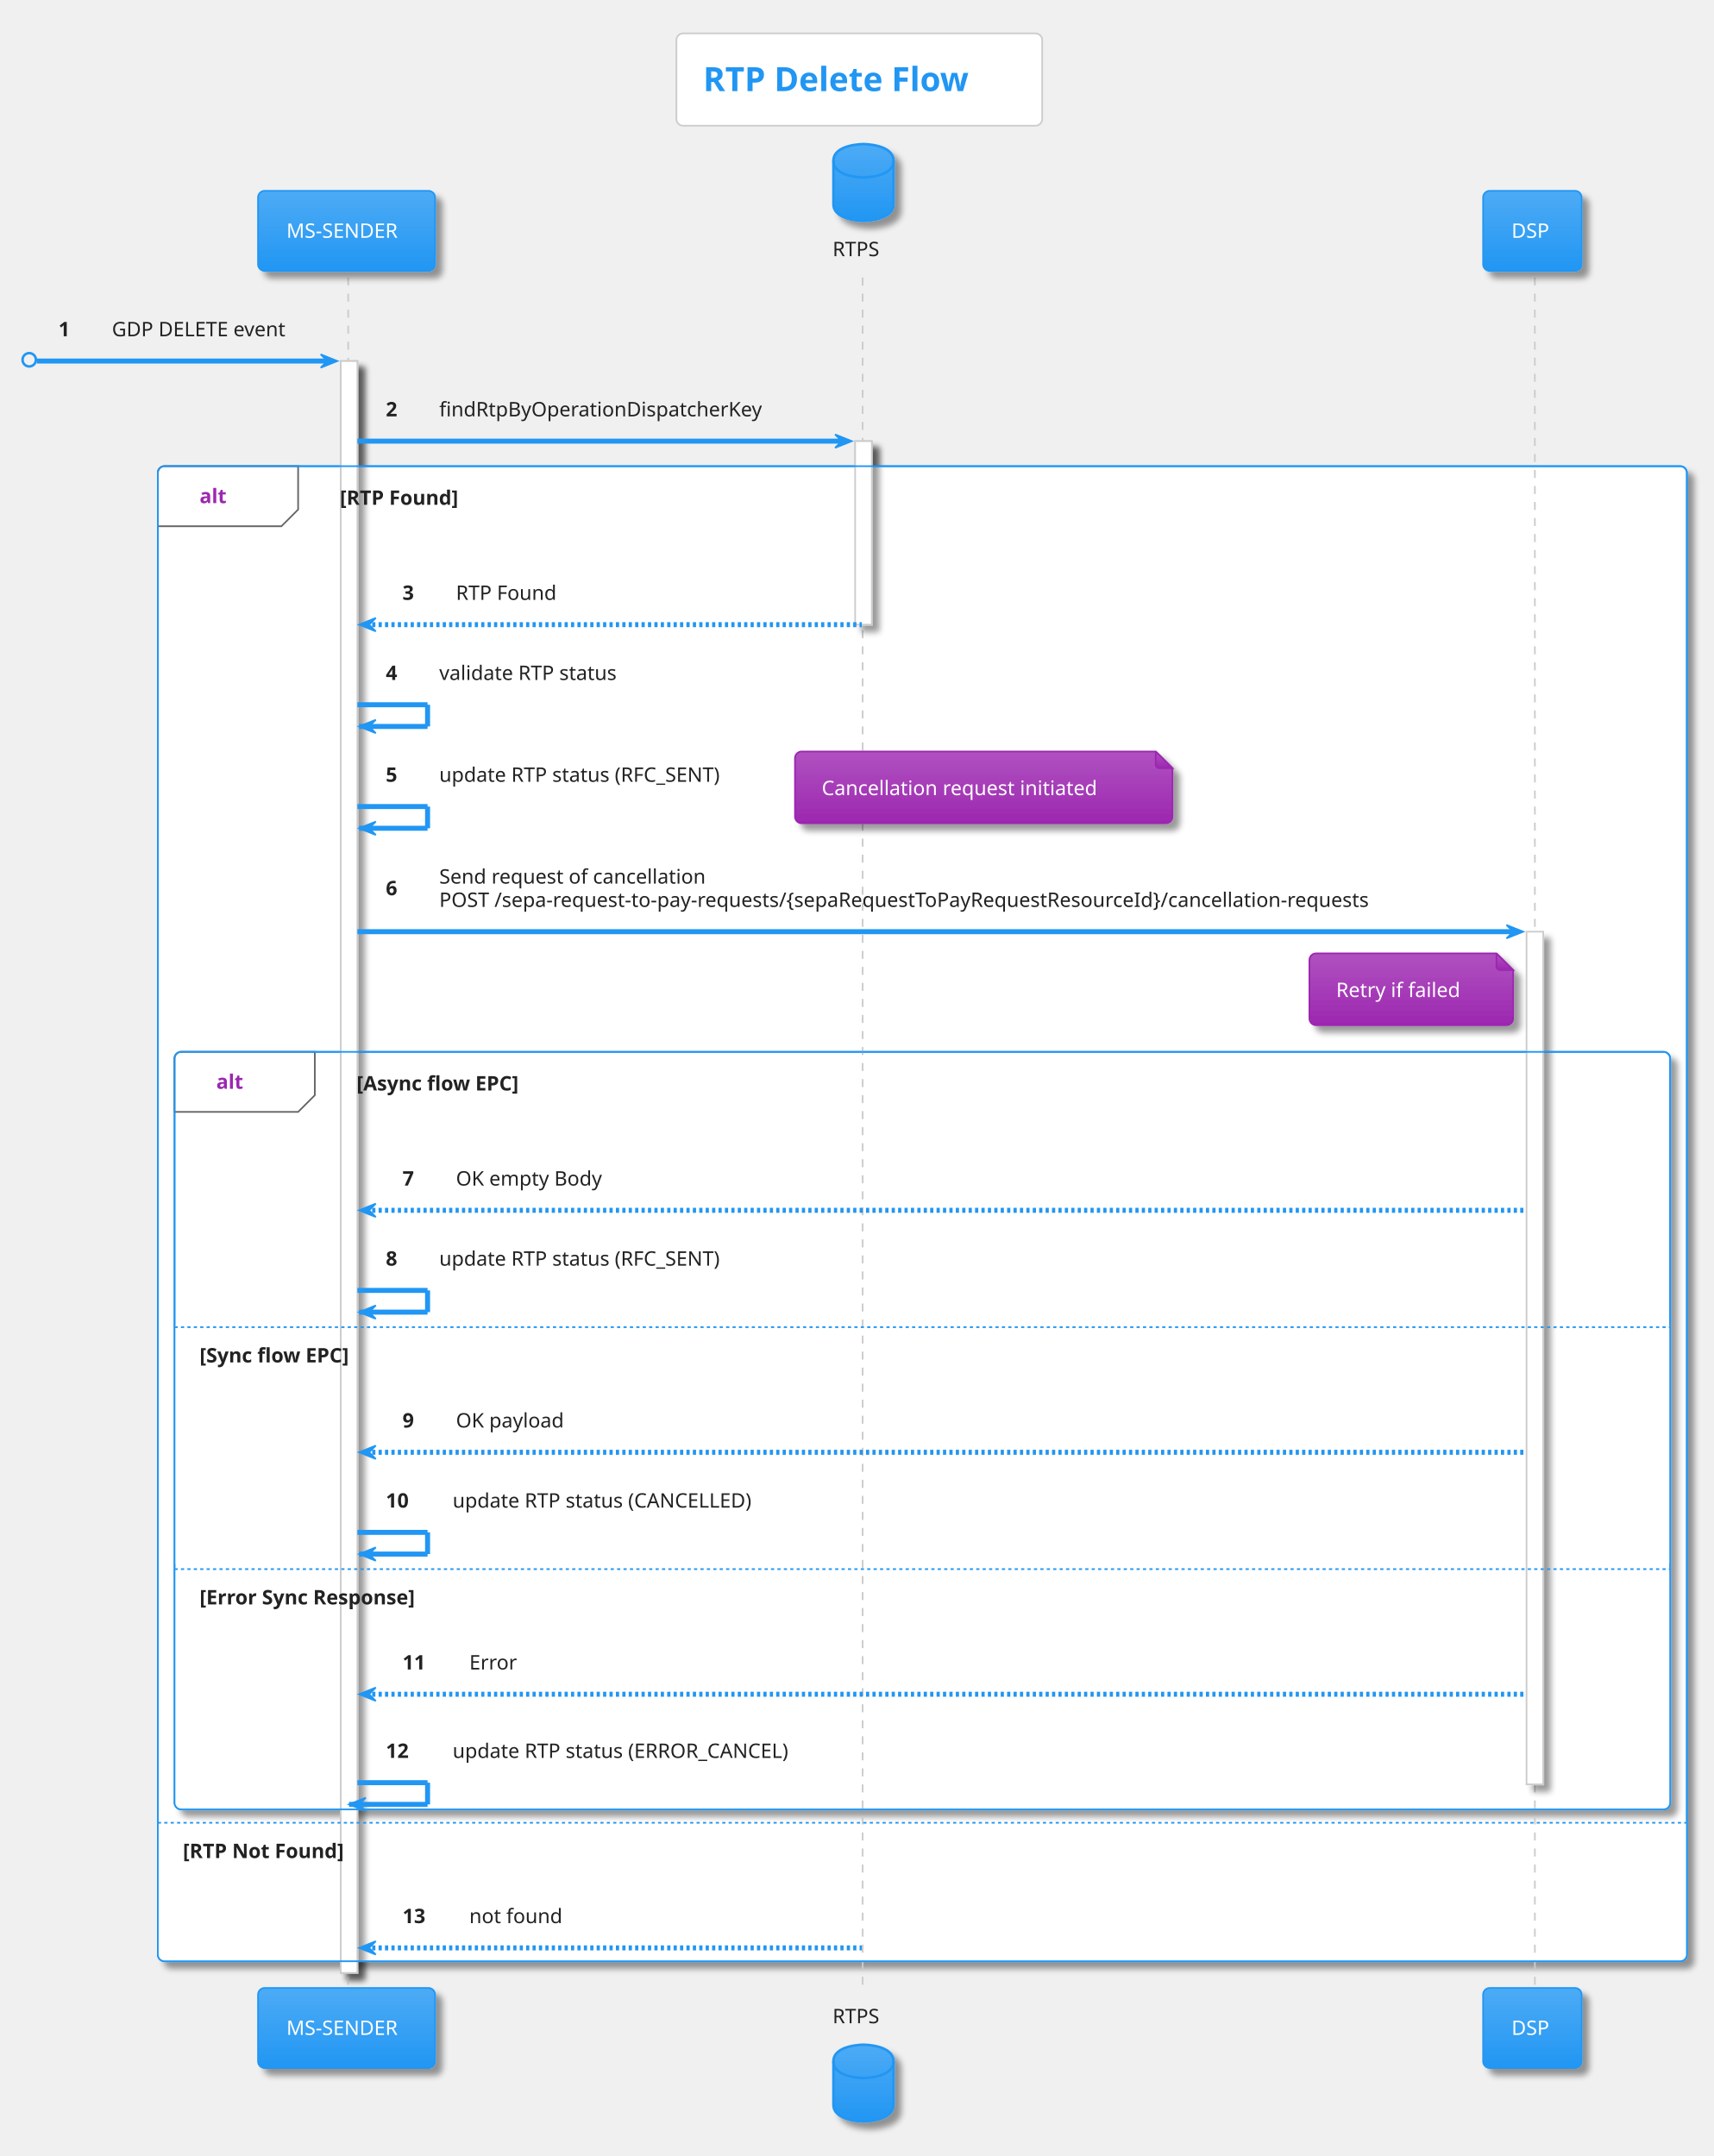
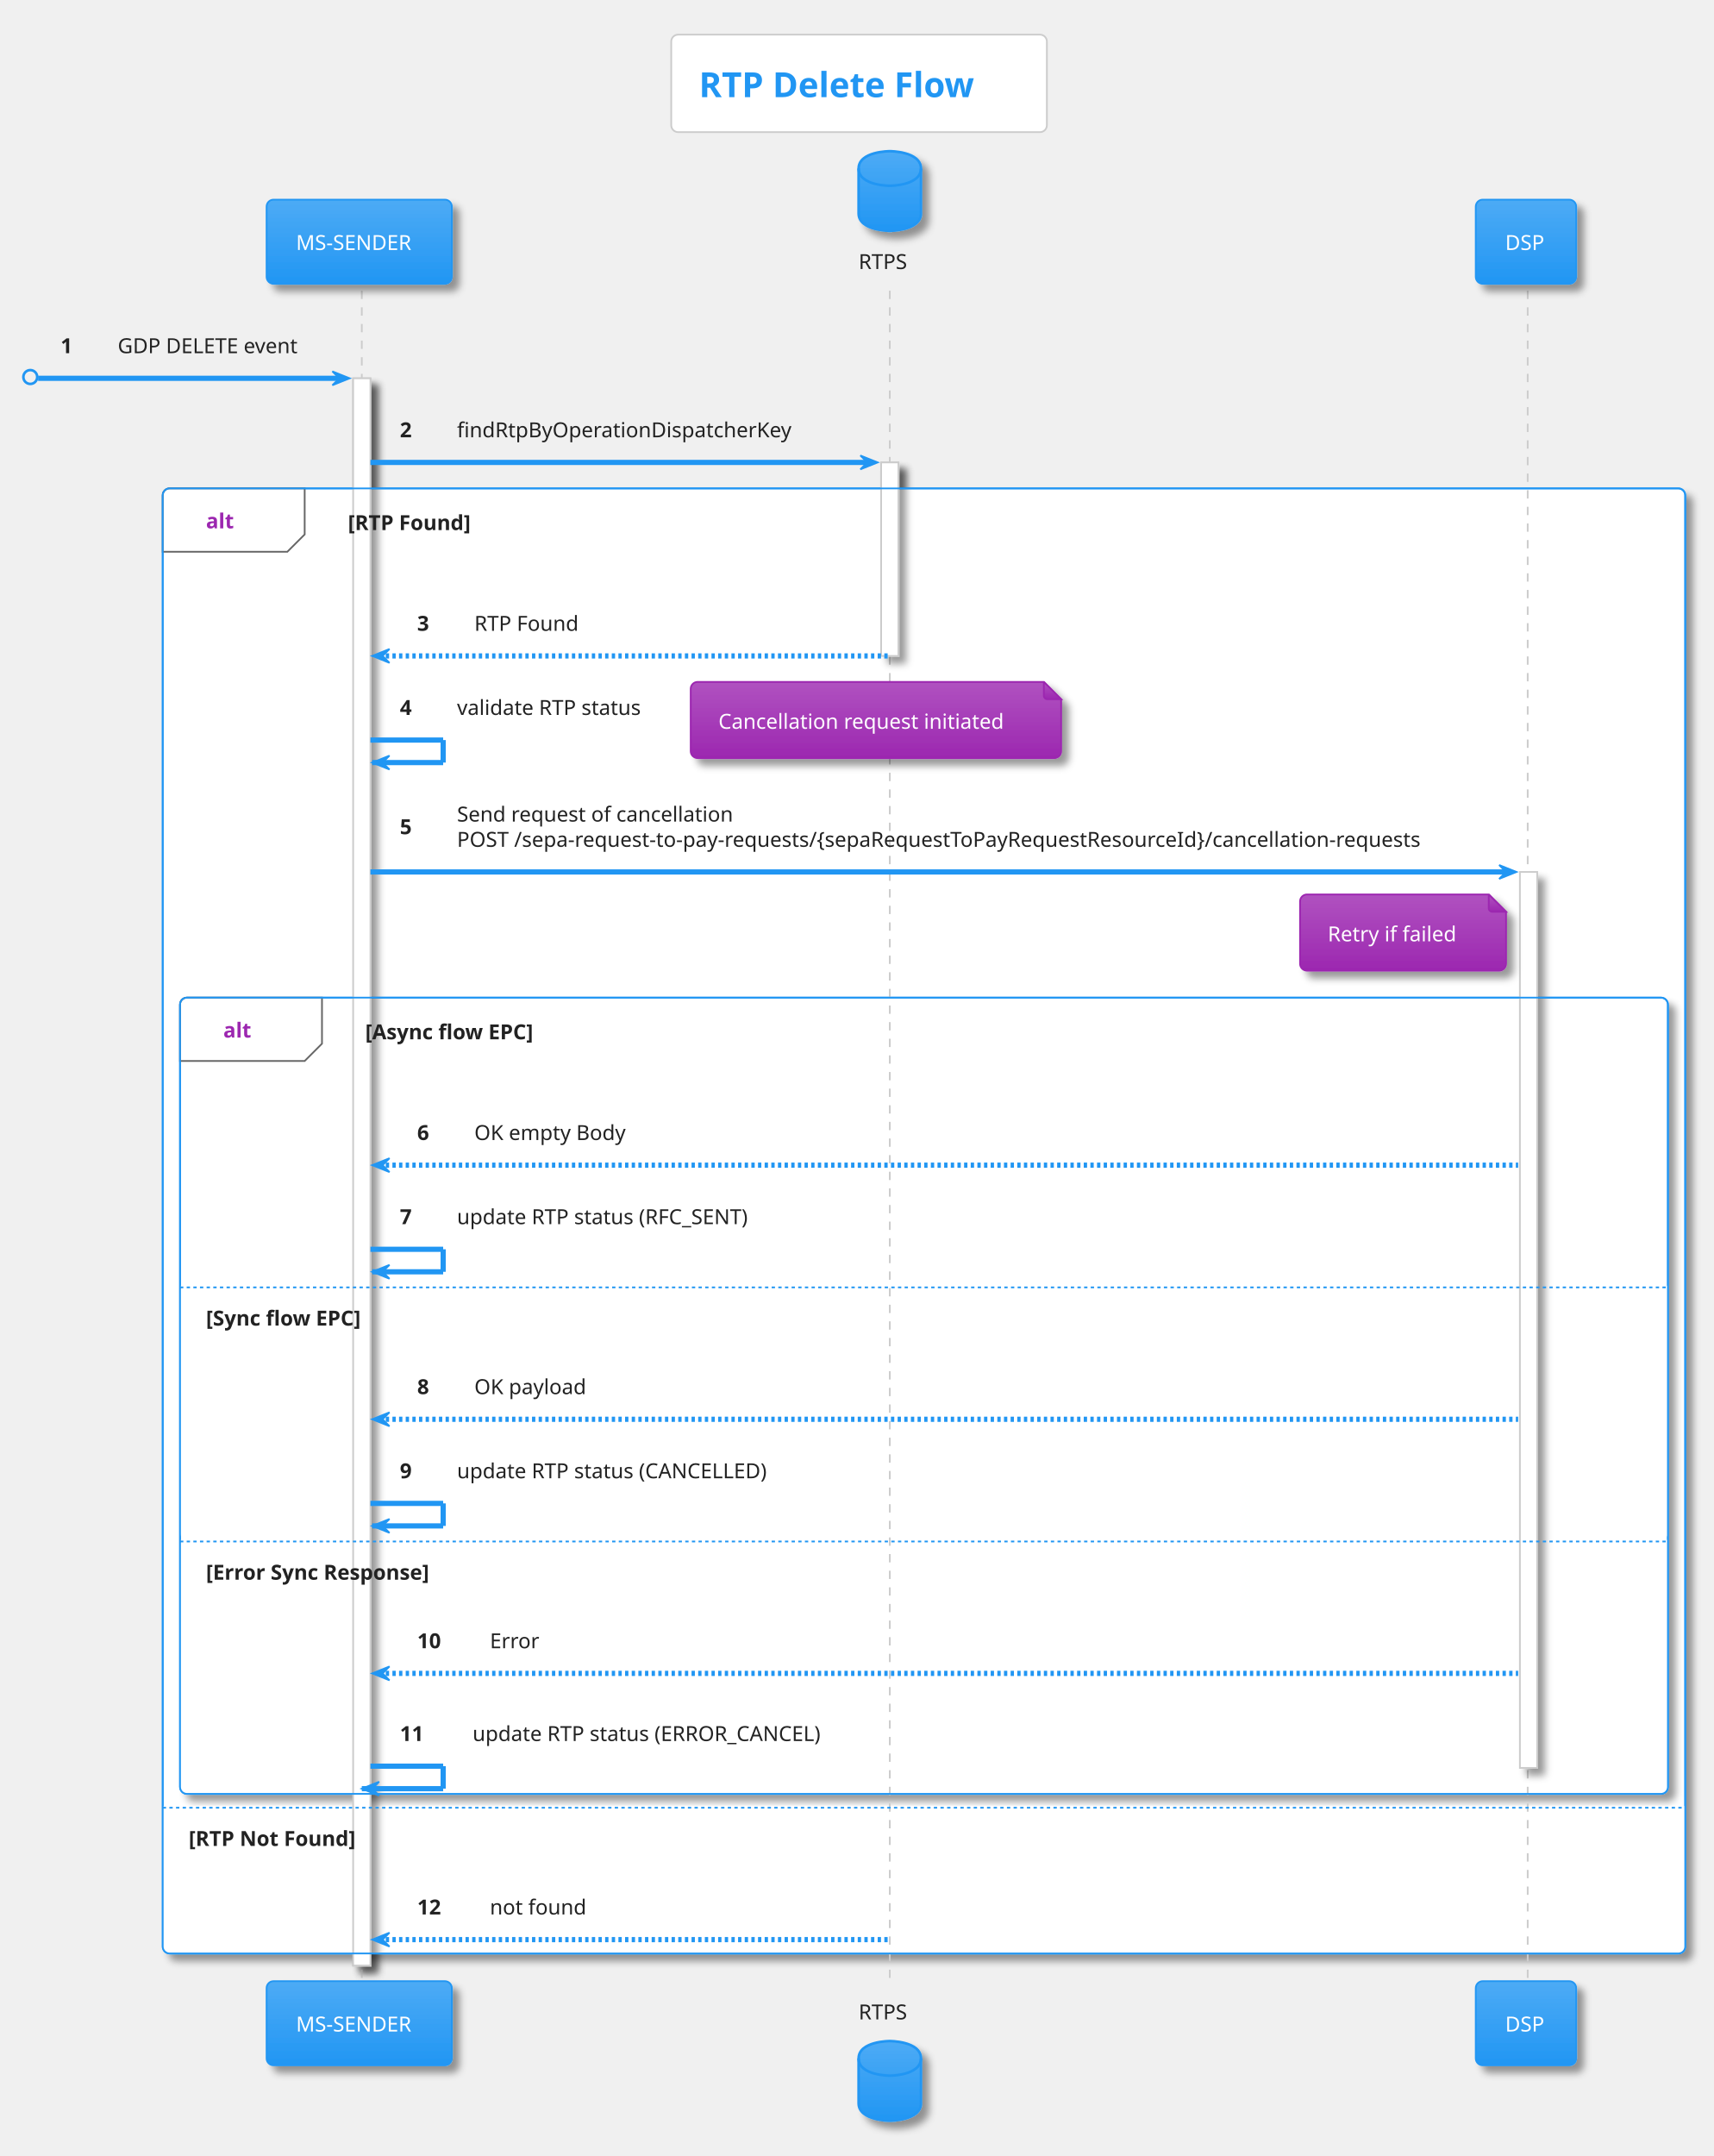
- <svg xmlns="http://www.w3.org/2000/svg" contentStyleType="text/css" height="1345.833px" preserveAspectRatio="none" style="width:1069px;height:1345px;" version="1.1" viewBox="0 0 1069 1345" width="1069.792px" zoomAndPan="magnify">
+ <svg xmlns="http://www.w3.org/2000/svg" contentStyleType="text/css" height="1297.917px" preserveAspectRatio="none" style="width:1031px;height:1297px;" version="1.1" viewBox="0 0 1031 1297" width="1031.25px" zoomAndPan="magnify">
  <defs>
-     <linearGradient id="g1jhp1tqh33pn80" x1="50%" x2="50%" y1="0%" y2="100%">
+     <linearGradient id="g2yb282b17t0h0" x1="50%" x2="50%" y1="0%" y2="100%">
      <stop offset="0%" stop-color="#FFFFFF" />
      <stop offset="100%" stop-color="#FFFFFF" />
    </linearGradient>
-     <filter height="300%" id="f1jhp1tqh33pn8" width="300%" x="-1" y="-1">
+     <filter height="300%" id="f2yb282b17t0h" width="300%" x="-1" y="-1">
      <feGaussianBlur result="blurOut" stdDeviation="2.083" />
      <feColorMatrix in="blurOut" result="blurOut2" type="matrix" values="0 0 0 0 0 0 0 0 0 0 0 0 0 0 0 0 0 0 .4 0" />
      <feOffset dx="4.167" dy="4.167" in="blurOut2" result="blurOut3" />
      <feBlend in="SourceGraphic" in2="blurOut3" mode="normal" />
    </filter>
-     <linearGradient id="g1jhp1tqh33pn81" x1="50%" x2="50%" y1="0%" y2="100%">
+     <linearGradient id="g2yb282b17t0h1" x1="50%" x2="50%" y1="0%" y2="100%">
      <stop offset="0%" stop-color="#4DABF5" />
      <stop offset="100%" stop-color="#2196F3" />
    </linearGradient>
-     <linearGradient id="g1jhp1tqh33pn82" x1="50%" x2="50%" y1="0%" y2="100%">
+     <linearGradient id="g2yb282b17t0h2" x1="50%" x2="50%" y1="0%" y2="100%">
      <stop offset="0%" stop-color="#B052C0" />
      <stop offset="100%" stop-color="#9C27B0" />
    </linearGradient>
  </defs>
  <g>
-     <rect fill="url(#g1jhp1tqh33pn80)" height="57.585" id="_title" rx="4.167" ry="4.167" style="stroke:#CCCCCC;stroke-width:1.042;" width="228.125" x="421.875" y="20.833" />
-     <text fill="#2196F3" font-family="Verdana" font-size="20.833" font-weight="bold" lengthAdjust="spacing" textLength="194.792" x="438.542" y="56.838">RTP Delete Flow</text>
-     <rect fill="#FFFFFF" filter="url(#f1jhp1tqh33pn8)" height="1005.566" style="stroke:#CCCCCC;stroke-width:1.042;" width="10.417" x="212.5" y="225.228" />
-     <rect fill="#FFFFFF" filter="url(#f1jhp1tqh33pn8)" height="114.486" style="stroke:#CCCCCC;stroke-width:1.042;" width="10.417" x="533.333" y="275.195" />
-     <rect fill="#FFFFFF" filter="url(#f1jhp1tqh33pn8)" height="531.934" style="stroke:#CCCCCC;stroke-width:1.042;" width="10.417" x="952.083" y="581.217" />
-     <rect fill="url(#g1jhp1tqh33pn80)" filter="url(#f1jhp1tqh33pn8)" height="932.682" rx="4.167" ry="4.167" style="stroke:#2196F3;stroke-width:1.042;" width="953.646" x="98.438" y="290.82" />
-     <rect fill="url(#g1jhp1tqh33pn80)" filter="url(#f1jhp1tqh33pn8)" height="472.591" rx="4.167" ry="4.167" style="stroke:#2196F3;stroke-width:1.042;" width="932.812" x="108.854" y="656.185" />
-     <path d="M108.854,826.888 L1041.667,826.888 L1041.667,973.665 A4.167,4.167 0 0 1 1037.5,977.832 L113.021,977.832 A4.167,4.167 0 0 1 108.854,973.665 L108.854,826.888 " fill="url(#g1jhp1tqh33pn80)" style="stroke:none;stroke-width:1.042;" />
-     <path d="M108.854,977.832 L1041.667,977.832 L1041.667,1124.609 A4.167,4.167 0 0 1 1037.5,1128.776 L113.021,1128.776 A4.167,4.167 0 0 1 108.854,1124.609 L108.854,977.832 " fill="url(#g1jhp1tqh33pn80)" style="stroke:none;stroke-width:1.042;" />
-     <path d="M98.438,1136.068 L1052.083,1136.068 L1052.083,1219.336 A4.167,4.167 0 0 1 1047.917,1223.503 L102.604,1223.503 A4.167,4.167 0 0 1 98.438,1219.336 L98.438,1136.068 " fill="url(#g1jhp1tqh33pn80)" style="stroke:none;stroke-width:1.042;" />
-     <line style="stroke:#CCCCCC;stroke-width:1.042;stroke-dasharray:5.0,5.0;" x1="217.188" x2="217.188" y1="173.177" y2="1241.211" />
-     <line style="stroke:#CCCCCC;stroke-width:1.042;stroke-dasharray:5.0,5.0;" x1="538.021" x2="538.021" y1="173.177" y2="1241.211" />
-     <line style="stroke:#CCCCCC;stroke-width:1.042;stroke-dasharray:5.0,5.0;" x1="957.292" x2="957.292" y1="173.177" y2="1241.211" />
-     <rect fill="url(#g1jhp1tqh33pn81)" filter="url(#f1jhp1tqh33pn8)" height="49.967" rx="4.167" ry="4.167" style="stroke:#2196F3;stroke-width:1.042;" width="110.417" x="160.938" y="119.043" />
-     <text fill="#FFFFFF" font-family="Verdana" font-size="12.5" lengthAdjust="spacing" textLength="75" x="178.646" y="148.354">MS-SENDER</text>
-     <rect fill="url(#g1jhp1tqh33pn81)" filter="url(#f1jhp1tqh33pn8)" height="49.967" rx="4.167" ry="4.167" style="stroke:#2196F3;stroke-width:1.042;" width="110.417" x="160.938" y="1240.169" />
-     <text fill="#FFFFFF" font-family="Verdana" font-size="12.5" lengthAdjust="spacing" textLength="75" x="178.646" y="1269.48">MS-SENDER</text>
-     <text fill="#222222" font-family="Verdana" font-size="12.5" lengthAdjust="spacing" textLength="32.292" x="519.271" y="159.812">RTPS</text>
-     <path d="M519.792,100.293 C519.792,89.876 538.542,89.876 538.542,89.876 C538.542,89.876 557.292,89.876 557.292,100.293 L557.292,127.376 C557.292,137.793 538.542,137.793 538.542,137.793 C538.542,137.793 519.792,137.793 519.792,127.376 L519.792,100.293 " fill="url(#g1jhp1tqh33pn81)" filter="url(#f1jhp1tqh33pn8)" style="stroke:#2196F3;stroke-width:1.562;" />
-     <path d="M519.792,100.293 C519.792,110.71 538.542,110.71 538.542,110.71 C538.542,110.71 557.292,110.71 557.292,100.293 " fill="none" style="stroke:#2196F3;stroke-width:1.562;" />
-     <text fill="#222222" font-family="Verdana" font-size="12.5" lengthAdjust="spacing" textLength="32.292" x="519.271" y="1262.189">RTPS</text>
-     <path d="M519.792,1285.97 C519.792,1275.553 538.542,1275.553 538.542,1275.553 C538.542,1275.553 557.292,1275.553 557.292,1285.97 L557.292,1313.053 C557.292,1323.47 538.542,1323.47 538.542,1323.47 C538.542,1323.47 519.792,1323.47 519.792,1313.053 L519.792,1285.97 " fill="url(#g1jhp1tqh33pn81)" filter="url(#f1jhp1tqh33pn8)" style="stroke:#2196F3;stroke-width:1.562;" />
-     <path d="M519.792,1285.97 C519.792,1296.387 538.542,1296.387 538.542,1296.387 C538.542,1296.387 557.292,1296.387 557.292,1285.97 " fill="none" style="stroke:#2196F3;stroke-width:1.562;" />
-     <rect fill="url(#g1jhp1tqh33pn81)" filter="url(#f1jhp1tqh33pn8)" height="49.967" rx="4.167" ry="4.167" style="stroke:#2196F3;stroke-width:1.042;" width="61.458" x="925" y="119.043" />
-     <text fill="#FFFFFF" font-family="Verdana" font-size="12.5" lengthAdjust="spacing" textLength="26.042" x="942.708" y="148.354">DSP</text>
-     <rect fill="url(#g1jhp1tqh33pn81)" filter="url(#f1jhp1tqh33pn8)" height="49.967" rx="4.167" ry="4.167" style="stroke:#2196F3;stroke-width:1.042;" width="61.458" x="925" y="1240.169" />
-     <text fill="#FFFFFF" font-family="Verdana" font-size="12.5" lengthAdjust="spacing" textLength="26.042" x="942.708" y="1269.48">DSP</text>
-     <rect fill="#FFFFFF" filter="url(#f1jhp1tqh33pn8)" height="1005.566" style="stroke:#CCCCCC;stroke-width:1.042;" width="10.417" x="212.5" y="225.228" />
-     <rect fill="#FFFFFF" filter="url(#f1jhp1tqh33pn8)" height="114.486" style="stroke:#CCCCCC;stroke-width:1.042;" width="10.417" x="533.333" y="275.195" />
-     <rect fill="#FFFFFF" filter="url(#f1jhp1tqh33pn8)" height="531.934" style="stroke:#CCCCCC;stroke-width:1.042;" width="10.417" x="952.083" y="581.217" />
-     <ellipse cx="18.229" cy="224.447" fill="none" rx="4.167" ry="4.167" style="stroke:#2196F3;stroke-width:1.562;" />
-     <polygon fill="#2196F3" points="200,221.061,210.417,225.228,200,229.394,204.167,225.228" style="stroke:#2196F3;stroke-width:1.042;" />
-     <line style="stroke:#2196F3;stroke-width:3.125;" x1="22.917" x2="206.25" y1="225.228" y2="225.228" />
-     <text fill="#222222" font-family="Verdana" font-size="12.5" font-weight="bold" lengthAdjust="spacing" textLength="8.333" x="36.458" y="209.78">1</text>
-     <text fill="#222222" font-family="Verdana" font-size="12.5" lengthAdjust="spacing" textLength="119.792" x="69.792" y="209.78">GDP DELETE event</text>
-     <polygon fill="#2196F3" points="520.833,271.029,531.25,275.195,520.833,279.362,525,275.195" style="stroke:#2196F3;stroke-width:1.042;" />
-     <line style="stroke:#2196F3;stroke-width:3.125;" x1="222.917" x2="527.083" y1="275.195" y2="275.195" />
-     <text fill="#222222" font-family="Verdana" font-size="12.5" font-weight="bold" lengthAdjust="spacing" textLength="8.333" x="240.625" y="259.747">2</text>
-     <text fill="#222222" font-family="Verdana" font-size="12.5" lengthAdjust="spacing" textLength="217.708" x="273.958" y="259.747">findRtpByOperationDispatcherKey</text>
-     <path d="M102.604,290.82 L185.938,290.82 L185.938,317.871 L175.521,328.288 L98.438,328.288 L98.438,294.987 A4.167,4.167 0 0 1 102.604,290.82 " fill="#FFFFFF" style="stroke:#666666;stroke-width:1.042;" />
-     <rect fill="none" height="932.682" rx="4.167" ry="4.167" style="stroke:#2196F3;stroke-width:1.042;" width="953.646" x="98.438" y="290.82" />
-     <text fill="#9C27B0" font-family="Verdana" font-size="12.5" font-weight="bold" lengthAdjust="spacing" textLength="19.792" x="124.479" y="313.881">alt</text>
-     <text fill="#222222" font-family="Verdana" font-size="12.5" font-weight="bold" lengthAdjust="spacing" textLength="87.5" x="211.979" y="314.923">[RTP Found]</text>
-     <polygon fill="#2196F3" points="234.375,385.514,223.958,389.681,234.375,393.848,230.208,389.681" style="stroke:#2196F3;stroke-width:1.042;" />
-     <line style="stroke:#2196F3;stroke-width:3.125;stroke-dasharray:2.0,2.0;" x1="228.125" x2="537.5" y1="389.681" y2="389.681" />
-     <text fill="#222222" font-family="Verdana" font-size="12.5" font-weight="bold" lengthAdjust="spacing" textLength="8.333" x="251.042" y="374.233">3</text>
-     <text fill="#222222" font-family="Verdana" font-size="12.5" lengthAdjust="spacing" textLength="68.75" x="284.375" y="374.233">RTP Found</text>
-     <line style="stroke:#2196F3;stroke-width:3.125;" x1="222.917" x2="266.667" y1="439.648" y2="439.648" />
-     <line style="stroke:#2196F3;stroke-width:3.125;" x1="266.667" x2="266.667" y1="439.648" y2="453.19" />
-     <line style="stroke:#2196F3;stroke-width:3.125;" x1="223.958" x2="266.667" y1="453.19" y2="453.19" />
-     <polygon fill="#2196F3" points="234.375,449.023,223.958,453.19,234.375,457.357,230.208,453.19" style="stroke:#2196F3;stroke-width:1.042;" />
-     <text fill="#222222" font-family="Verdana" font-size="12.5" font-weight="bold" lengthAdjust="spacing" textLength="8.333" x="240.625" y="424.2">4</text>
-     <text fill="#222222" font-family="Verdana" font-size="12.5" lengthAdjust="spacing" textLength="125" x="273.958" y="424.2">validate RTP status</text>
-     <line style="stroke:#2196F3;stroke-width:3.125;" x1="222.917" x2="266.667" y1="503.158" y2="503.158" />
-     <line style="stroke:#2196F3;stroke-width:3.125;" x1="266.667" x2="266.667" y1="503.158" y2="516.699" />
-     <line style="stroke:#2196F3;stroke-width:3.125;" x1="223.958" x2="266.667" y1="516.699" y2="516.699" />
-     <polygon fill="#2196F3" points="234.375,512.533,223.958,516.699,234.375,520.866,230.208,516.699" style="stroke:#2196F3;stroke-width:1.042;" />
-     <text fill="#222222" font-family="Verdana" font-size="12.5" font-weight="bold" lengthAdjust="spacing" textLength="8.333" x="240.625" y="487.71">5</text>
-     <text fill="#222222" font-family="Verdana" font-size="12.5" lengthAdjust="spacing" textLength="198.958" x="273.958" y="487.71">update RTP status (RFC_SENT)</text>
-     <path d="M495.833,472.982 L495.833,509.44 A4.167,4.167 0 0 0 500,513.607 L727.083,513.607 A4.167,4.167 0 0 0 731.25,509.44 L731.25,479.232 L720.833,468.815 L500,468.815 A4.167,4.167 0 0 0 495.833,472.982 " fill="url(#g1jhp1tqh33pn82)" filter="url(#f1jhp1tqh33pn8)" style="stroke:#9C27B0;stroke-width:1.042;" />
-     <path d="M720.833,468.815 L720.833,477.148 A2.083,2.083 0 0 0 722.917,479.232 L731.25,479.232 L720.833,468.815 " fill="url(#g1jhp1tqh33pn82)" style="stroke:#9C27B0;stroke-width:1.042;" />
-     <text fill="#FFFFFF" font-family="Verdana" font-size="12.5" lengthAdjust="spacing" textLength="192.708" x="512.5" y="496.043">Cancellation request initiated</text>
-     <polygon fill="#2196F3" points="939.583,577.051,950,581.217,939.583,585.384,943.75,581.217" style="stroke:#2196F3;stroke-width:1.042;" />
-     <line style="stroke:#2196F3;stroke-width:3.125;" x1="222.917" x2="945.833" y1="581.217" y2="581.217" />
-     <text fill="#222222" font-family="Verdana" font-size="12.5" font-weight="bold" lengthAdjust="spacing" textLength="8.333" x="240.625" y="558.494">6</text>
-     <text fill="#222222" font-family="Verdana" font-size="12.5" lengthAdjust="spacing" textLength="188.542" x="273.958" y="551.219">Send request of cancellation</text>
-     <text fill="#222222" font-family="Verdana" font-size="12.5" lengthAdjust="spacing" textLength="655.208" x="273.958" y="565.769">POST /sepa-request-to-pay-requests/{sepaRequestToPayRequestResourceId}/cancellation-requests</text>
-     <path d="M816.667,598.926 L816.667,635.384 A4.167,4.167 0 0 0 820.833,639.551 L939.583,639.551 A4.167,4.167 0 0 0 943.75,635.384 L943.75,605.176 L933.333,594.759 L820.833,594.759 A4.167,4.167 0 0 0 816.667,598.926 " fill="url(#g1jhp1tqh33pn82)" filter="url(#f1jhp1tqh33pn8)" style="stroke:#9C27B0;stroke-width:1.042;" />
-     <path d="M933.333,594.759 L933.333,603.092 A2.083,2.083 0 0 0 935.417,605.176 L943.75,605.176 L933.333,594.759 " fill="url(#g1jhp1tqh33pn82)" style="stroke:#9C27B0;stroke-width:1.042;" />
-     <text fill="#FFFFFF" font-family="Verdana" font-size="12.5" lengthAdjust="spacing" textLength="84.375" x="833.333" y="621.987">Retry if failed</text>
-     <path d="M113.021,656.185 L196.354,656.185 L196.354,683.236 L185.938,693.652 L108.854,693.652 L108.854,660.352 A4.167,4.167 0 0 1 113.021,656.185 " fill="#FFFFFF" style="stroke:#666666;stroke-width:1.042;" />
-     <rect fill="none" height="472.591" rx="4.167" ry="4.167" style="stroke:#2196F3;stroke-width:1.042;" width="932.812" x="108.854" y="656.185" />
-     <text fill="#9C27B0" font-family="Verdana" font-size="12.5" font-weight="bold" lengthAdjust="spacing" textLength="19.792" x="134.896" y="679.246">alt</text>
-     <text fill="#222222" font-family="Verdana" font-size="12.5" font-weight="bold" lengthAdjust="spacing" textLength="119.792" x="222.396" y="680.288">[Async flow EPC]</text>
-     <polygon fill="#2196F3" points="234.375,750.879,223.958,755.046,234.375,759.212,230.208,755.046" style="stroke:#2196F3;stroke-width:1.042;" />
-     <line style="stroke:#2196F3;stroke-width:3.125;stroke-dasharray:2.0,2.0;" x1="228.125" x2="951.042" y1="755.046" y2="755.046" />
-     <text fill="#222222" font-family="Verdana" font-size="12.5" font-weight="bold" lengthAdjust="spacing" textLength="8.333" x="251.042" y="739.598">7</text>
-     <text fill="#222222" font-family="Verdana" font-size="12.5" lengthAdjust="spacing" textLength="95.833" x="284.375" y="739.598">OK empty Body</text>
-     <line style="stroke:#2196F3;stroke-width:3.125;" x1="222.917" x2="266.667" y1="805.013" y2="805.013" />
-     <line style="stroke:#2196F3;stroke-width:3.125;" x1="266.667" x2="266.667" y1="805.013" y2="818.555" />
-     <line style="stroke:#2196F3;stroke-width:3.125;" x1="223.958" x2="266.667" y1="818.555" y2="818.555" />
-     <polygon fill="#2196F3" points="234.375,814.388,223.958,818.555,234.375,822.721,230.208,818.555" style="stroke:#2196F3;stroke-width:1.042;" />
-     <text fill="#222222" font-family="Verdana" font-size="12.5" font-weight="bold" lengthAdjust="spacing" textLength="8.333" x="240.625" y="789.565">8</text>
-     <text fill="#222222" font-family="Verdana" font-size="12.5" lengthAdjust="spacing" textLength="198.958" x="273.958" y="789.565">update RTP status (RFC_SENT)</text>
-     <line style="stroke:#2196F3;stroke-width:1.042;stroke-dasharray:2.0,2.0;" x1="108.854" x2="1041.667" y1="827.93" y2="827.93" />
-     <text fill="#222222" font-family="Verdana" font-size="12.5" font-weight="bold" lengthAdjust="spacing" textLength="111.458" x="124.479" y="849.949">[Sync flow EPC]</text>
-     <polygon fill="#2196F3" points="234.375,901.823,223.958,905.99,234.375,910.156,230.208,905.99" style="stroke:#2196F3;stroke-width:1.042;" />
-     <line style="stroke:#2196F3;stroke-width:3.125;stroke-dasharray:2.0,2.0;" x1="228.125" x2="951.042" y1="905.99" y2="905.99" />
-     <text fill="#222222" font-family="Verdana" font-size="12.5" font-weight="bold" lengthAdjust="spacing" textLength="8.333" x="251.042" y="890.542">9</text>
-     <text fill="#222222" font-family="Verdana" font-size="12.5" lengthAdjust="spacing" textLength="71.875" x="284.375" y="890.542">OK payload</text>
-     <line style="stroke:#2196F3;stroke-width:3.125;" x1="222.917" x2="266.667" y1="955.957" y2="955.957" />
-     <line style="stroke:#2196F3;stroke-width:3.125;" x1="266.667" x2="266.667" y1="955.957" y2="969.499" />
-     <line style="stroke:#2196F3;stroke-width:3.125;" x1="223.958" x2="266.667" y1="969.499" y2="969.499" />
-     <polygon fill="#2196F3" points="234.375,965.332,223.958,969.499,234.375,973.665,230.208,969.499" style="stroke:#2196F3;stroke-width:1.042;" />
-     <text fill="#222222" font-family="Verdana" font-size="12.5" font-weight="bold" lengthAdjust="spacing" textLength="16.667" x="240.625" y="940.509">10</text>
-     <text fill="#222222" font-family="Verdana" font-size="12.5" lengthAdjust="spacing" textLength="208.333" x="282.292" y="940.509">update RTP status (CANCELLED)</text>
-     <line style="stroke:#2196F3;stroke-width:1.042;stroke-dasharray:2.0,2.0;" x1="108.854" x2="1041.667" y1="978.874" y2="978.874" />
-     <text fill="#222222" font-family="Verdana" font-size="12.5" font-weight="bold" lengthAdjust="spacing" textLength="162.5" x="124.479" y="1000.893">[Error Sync Response]</text>
-     <polygon fill="#2196F3" points="234.375,1052.767,223.958,1056.934,234.375,1061.1,230.208,1056.934" style="stroke:#2196F3;stroke-width:1.042;" />
-     <line style="stroke:#2196F3;stroke-width:3.125;stroke-dasharray:2.0,2.0;" x1="228.125" x2="951.042" y1="1056.934" y2="1056.934" />
-     <text fill="#222222" font-family="Verdana" font-size="12.5" font-weight="bold" lengthAdjust="spacing" textLength="16.667" x="251.042" y="1041.486">11</text>
-     <text fill="#222222" font-family="Verdana" font-size="12.5" lengthAdjust="spacing" textLength="32.292" x="292.708" y="1041.486">Error</text>
-     <line style="stroke:#2196F3;stroke-width:3.125;" x1="222.917" x2="266.667" y1="1112.109" y2="1112.109" />
-     <line style="stroke:#2196F3;stroke-width:3.125;" x1="266.667" x2="266.667" y1="1112.109" y2="1125.651" />
-     <line style="stroke:#2196F3;stroke-width:3.125;" x1="217.708" x2="266.667" y1="1125.651" y2="1125.651" />
-     <polygon fill="#2196F3" points="228.125,1121.484,217.708,1125.651,228.125,1129.818,223.958,1125.651" style="stroke:#2196F3;stroke-width:1.042;" />
-     <text fill="#222222" font-family="Verdana" font-size="12.5" font-weight="bold" lengthAdjust="spacing" textLength="16.667" x="240.625" y="1096.661">12</text>
-     <text fill="#222222" font-family="Verdana" font-size="12.5" lengthAdjust="spacing" textLength="233.333" x="282.292" y="1096.661">update RTP status (ERROR_CANCEL)</text>
-     <line style="stroke:#2196F3;stroke-width:1.042;stroke-dasharray:2.0,2.0;" x1="98.438" x2="1052.083" y1="1137.109" y2="1137.109" />
-     <text fill="#222222" font-family="Verdana" font-size="12.5" font-weight="bold" lengthAdjust="spacing" textLength="117.708" x="114.062" y="1159.129">[RTP Not Found]</text>
-     <polygon fill="#2196F3" points="234.375,1211.003,223.958,1215.169,234.375,1219.336,230.208,1215.169" style="stroke:#2196F3;stroke-width:1.042;" />
-     <line style="stroke:#2196F3;stroke-width:3.125;stroke-dasharray:2.0,2.0;" x1="228.125" x2="537.5" y1="1215.169" y2="1215.169" />
-     <text fill="#222222" font-family="Verdana" font-size="12.5" font-weight="bold" lengthAdjust="spacing" textLength="16.667" x="251.042" y="1199.721">13</text>
-     <text fill="#222222" font-family="Verdana" font-size="12.5" lengthAdjust="spacing" textLength="63.542" x="292.708" y="1199.721">not found</text>
+     <rect fill="url(#g2yb282b17t0h0)" height="58.653" id="_title" rx="4.167" ry="4.167" style="stroke:#CCCCCC;stroke-width:1.042;" width="226.042" x="403.906" y="20.833" />
+     <text fill="#2196F3" font-family="Verdana" font-size="20.833" font-weight="bold" lengthAdjust="spacing" textLength="192.708" x="420.573" y="58.445">RTP Delete Flow</text>
+     <rect fill="#FFFFFF" filter="url(#f2yb282b17t0h)" height="954.875" style="stroke:#CCCCCC;stroke-width:1.042;" width="10.417" x="212.5" y="227.578" />
+     <rect fill="#FFFFFF" filter="url(#f2yb282b17t0h)" height="116.408" style="stroke:#CCCCCC;stroke-width:1.042;" width="10.417" x="530.208" y="278.186" />
+     <rect fill="#FFFFFF" filter="url(#f2yb282b17t0h)" height="538.983" style="stroke:#CCCCCC;stroke-width:1.042;" width="10.417" x="914.583" y="524.544" />
+     <rect fill="url(#g2yb282b17t0h0)" filter="url(#f2yb282b17t0h)" height="881.35" rx="4.167" ry="4.167" style="stroke:#2196F3;stroke-width:1.042;" width="916.146" x="97.917" y="293.811" />
+     <rect fill="url(#g2yb282b17t0h0)" filter="url(#f2yb282b17t0h)" height="479" rx="4.167" ry="4.167" style="stroke:#2196F3;stroke-width:1.042;" width="895.312" x="108.333" y="600.153" />
+     <path d="M108.333,773.419 L1003.646,773.419 L1003.646,922.119 A4.167,4.167 0 0 1 999.479,926.286 L112.5,926.286 A4.167,4.167 0 0 1 108.333,922.119 L108.333,773.419 " fill="url(#g2yb282b17t0h0)" style="stroke:none;stroke-width:1.042;" />
+     <path d="M108.333,926.286 L1003.646,926.286 L1003.646,1074.986 A4.167,4.167 0 0 1 999.479,1079.152 L112.5,1079.152 A4.167,4.167 0 0 1 108.333,1074.986 L108.333,926.286 " fill="url(#g2yb282b17t0h0)" style="stroke:none;stroke-width:1.042;" />
+     <path d="M97.917,1086.444 L1014.062,1086.444 L1014.062,1170.994 A4.167,4.167 0 0 1 1009.896,1175.161 L102.083,1175.161 A4.167,4.167 0 0 1 97.917,1170.994 L97.917,1086.444 " fill="url(#g2yb282b17t0h0)" style="stroke:none;stroke-width:1.042;" />
+     <line style="stroke:#CCCCCC;stroke-width:1.042;stroke-dasharray:5.0,5.0;" x1="217.708" x2="217.708" y1="174.886" y2="1192.869" />
+     <line style="stroke:#CCCCCC;stroke-width:1.042;stroke-dasharray:5.0,5.0;" x1="535.417" x2="535.417" y1="174.886" y2="1192.869" />
+     <line style="stroke:#CCCCCC;stroke-width:1.042;stroke-dasharray:5.0,5.0;" x1="919.271" x2="919.271" y1="174.886" y2="1192.869" />
+     <rect fill="url(#g2yb282b17t0h1)" filter="url(#f2yb282b17t0h)" height="50.608" rx="4.167" ry="4.167" style="stroke:#2196F3;stroke-width:1.042;" width="111.458" x="160.417" y="120.111" />
+     <text fill="#FFFFFF" font-family="Verdana" font-size="12.5" lengthAdjust="spacing" textLength="76.042" x="178.125" y="150.387">MS-SENDER</text>
+     <rect fill="url(#g2yb282b17t0h1)" filter="url(#f2yb282b17t0h)" height="50.608" rx="4.167" ry="4.167" style="stroke:#2196F3;stroke-width:1.042;" width="111.458" x="160.417" y="1191.827" />
+     <text fill="#FFFFFF" font-family="Verdana" font-size="12.5" lengthAdjust="spacing" textLength="76.042" x="178.125" y="1222.103">MS-SENDER</text>
+     <text fill="#222222" font-family="Verdana" font-size="12.5" lengthAdjust="spacing" textLength="31.25" x="516.667" y="161.845">RTPS</text>
+     <path d="M516.667,101.361 C516.667,90.944 535.417,90.944 535.417,90.944 C535.417,90.944 554.167,90.944 554.167,101.361 L554.167,128.444 C554.167,138.861 535.417,138.861 535.417,138.861 C535.417,138.861 516.667,138.861 516.667,128.444 L516.667,101.361 " fill="url(#g2yb282b17t0h1)" filter="url(#f2yb282b17t0h)" style="stroke:#2196F3;stroke-width:1.562;" />
+     <path d="M516.667,101.361 C516.667,111.778 535.417,111.778 535.417,111.778 C535.417,111.778 554.167,111.778 554.167,101.361 " fill="none" style="stroke:#2196F3;stroke-width:1.562;" />
+     <text fill="#222222" font-family="Verdana" font-size="12.5" lengthAdjust="spacing" textLength="31.25" x="516.667" y="1214.811">RTPS</text>
+     <path d="M516.667,1238.269 C516.667,1227.852 535.417,1227.852 535.417,1227.852 C535.417,1227.852 554.167,1227.852 554.167,1238.269 L554.167,1265.352 C554.167,1275.769 535.417,1275.769 535.417,1275.769 C535.417,1275.769 516.667,1275.769 516.667,1265.352 L516.667,1238.269 " fill="url(#g2yb282b17t0h1)" filter="url(#f2yb282b17t0h)" style="stroke:#2196F3;stroke-width:1.562;" />
+     <path d="M516.667,1238.269 C516.667,1248.686 535.417,1248.686 535.417,1248.686 C535.417,1248.686 554.167,1248.686 554.167,1238.269 " fill="none" style="stroke:#2196F3;stroke-width:1.562;" />
+     <rect fill="url(#g2yb282b17t0h1)" filter="url(#f2yb282b17t0h)" height="50.608" rx="4.167" ry="4.167" style="stroke:#2196F3;stroke-width:1.042;" width="60.417" x="888.021" y="120.111" />
+     <text fill="#FFFFFF" font-family="Verdana" font-size="12.5" lengthAdjust="spacing" textLength="25" x="905.729" y="150.387">DSP</text>
+     <rect fill="url(#g2yb282b17t0h1)" filter="url(#f2yb282b17t0h)" height="50.608" rx="4.167" ry="4.167" style="stroke:#2196F3;stroke-width:1.042;" width="60.417" x="888.021" y="1191.827" />
+     <text fill="#FFFFFF" font-family="Verdana" font-size="12.5" lengthAdjust="spacing" textLength="25" x="905.729" y="1222.103">DSP</text>
+     <rect fill="#FFFFFF" filter="url(#f2yb282b17t0h)" height="954.875" style="stroke:#CCCCCC;stroke-width:1.042;" width="10.417" x="212.5" y="227.578" />
+     <rect fill="#FFFFFF" filter="url(#f2yb282b17t0h)" height="116.408" style="stroke:#CCCCCC;stroke-width:1.042;" width="10.417" x="530.208" y="278.186" />
+     <rect fill="#FFFFFF" filter="url(#f2yb282b17t0h)" height="538.983" style="stroke:#CCCCCC;stroke-width:1.042;" width="10.417" x="914.583" y="524.544" />
+     <ellipse cx="18.229" cy="226.797" fill="none" rx="4.167" ry="4.167" style="stroke:#2196F3;stroke-width:1.562;" />
+     <polygon fill="#2196F3" points="200,223.411,210.417,227.578,200,231.744,204.167,227.578" style="stroke:#2196F3;stroke-width:1.042;" />
+     <line style="stroke:#2196F3;stroke-width:3.125;" x1="22.917" x2="206.25" y1="227.578" y2="227.578" />
+     <text fill="#222222" font-family="Verdana" font-size="12.5" font-weight="bold" lengthAdjust="spacing" textLength="9.375" x="36.458" y="212.453">1</text>
+     <text fill="#222222" font-family="Verdana" font-size="12.5" lengthAdjust="spacing" textLength="118.75" x="70.833" y="212.453">GDP DELETE event</text>
+     <polygon fill="#2196F3" points="517.708,274.019,528.125,278.186,517.708,282.353,521.875,278.186" style="stroke:#2196F3;stroke-width:1.042;" />
+     <line style="stroke:#2196F3;stroke-width:3.125;" x1="222.917" x2="523.958" y1="278.186" y2="278.186" />
+     <text fill="#222222" font-family="Verdana" font-size="12.5" font-weight="bold" lengthAdjust="spacing" textLength="9.375" x="240.625" y="263.062">2</text>
+     <text fill="#222222" font-family="Verdana" font-size="12.5" lengthAdjust="spacing" textLength="208.333" x="275" y="263.062">findRtpByOperationDispatcherKey</text>
+     <path d="M102.083,293.811 L183.333,293.811 L183.333,321.503 L172.917,331.919 L97.917,331.919 L97.917,297.978 A4.167,4.167 0 0 1 102.083,293.811 " fill="#FFFFFF" style="stroke:#666666;stroke-width:1.042;" />
+     <rect fill="none" height="881.35" rx="4.167" ry="4.167" style="stroke:#2196F3;stroke-width:1.042;" width="916.146" x="97.917" y="293.811" />
+     <text fill="#9C27B0" font-family="Verdana" font-size="12.5" font-weight="bold" lengthAdjust="spacing" textLength="17.708" x="123.958" y="317.837">alt</text>
+     <text fill="#222222" font-family="Verdana" font-size="12.5" font-weight="bold" lengthAdjust="spacing" textLength="89.583" x="209.375" y="318.878">[RTP Found]</text>
+     <polygon fill="#2196F3" points="234.375,390.428,223.958,394.594,234.375,398.761,230.208,394.594" style="stroke:#2196F3;stroke-width:1.042;" />
+     <line style="stroke:#2196F3;stroke-width:3.125;stroke-dasharray:2.0,2.0;" x1="228.125" x2="534.375" y1="394.594" y2="394.594" />
+     <text fill="#222222" font-family="Verdana" font-size="12.5" font-weight="bold" lengthAdjust="spacing" textLength="9.375" x="251.042" y="379.47">3</text>
+     <text fill="#222222" font-family="Verdana" font-size="12.5" lengthAdjust="spacing" textLength="65.625" x="285.417" y="379.47">RTP Found</text>
+     <line style="stroke:#2196F3;stroke-width:3.125;" x1="222.917" x2="266.667" y1="445.203" y2="445.203" />
+     <line style="stroke:#2196F3;stroke-width:3.125;" x1="266.667" x2="266.667" y1="445.203" y2="458.744" />
+     <line style="stroke:#2196F3;stroke-width:3.125;" x1="223.958" x2="266.667" y1="458.744" y2="458.744" />
+     <polygon fill="#2196F3" points="234.375,454.578,223.958,458.744,234.375,462.911,230.208,458.744" style="stroke:#2196F3;stroke-width:1.042;" />
+     <text fill="#222222" font-family="Verdana" font-size="12.5" font-weight="bold" lengthAdjust="spacing" textLength="9.375" x="240.625" y="430.078">4</text>
+     <text fill="#222222" font-family="Verdana" font-size="12.5" lengthAdjust="spacing" textLength="117.708" x="275" y="430.078">validate RTP status</text>
+     <path d="M415.625,414.386 L415.625,451.886 A4.167,4.167 0 0 0 419.792,456.053 L634.375,456.053 A4.167,4.167 0 0 0 638.542,451.886 L638.542,420.636 L628.125,410.219 L419.792,410.219 A4.167,4.167 0 0 0 415.625,414.386 " fill="url(#g2yb282b17t0h2)" filter="url(#f2yb282b17t0h)" style="stroke:#9C27B0;stroke-width:1.042;" />
+     <path d="M628.125,410.219 L628.125,418.553 A2.083,2.083 0 0 0 630.208,420.636 L638.542,420.636 L628.125,410.219 " fill="url(#g2yb282b17t0h2)" style="stroke:#9C27B0;stroke-width:1.042;" />
+     <text fill="#FFFFFF" font-family="Verdana" font-size="12.5" lengthAdjust="spacing" textLength="180.208" x="432.292" y="438.411">Cancellation request initiated</text>
+     <polygon fill="#2196F3" points="902.083,520.378,912.5,524.544,902.083,528.711,906.25,524.544" style="stroke:#2196F3;stroke-width:1.042;" />
+     <line style="stroke:#2196F3;stroke-width:3.125;" x1="222.917" x2="908.333" y1="524.544" y2="524.544" />
+     <text fill="#222222" font-family="Verdana" font-size="12.5" font-weight="bold" lengthAdjust="spacing" textLength="9.375" x="240.625" y="501.824">5</text>
+     <text fill="#222222" font-family="Verdana" font-size="12.5" lengthAdjust="spacing" textLength="175" x="275" y="494.228">Send request of cancellation</text>
+     <text fill="#222222" font-family="Verdana" font-size="12.5" lengthAdjust="spacing" textLength="616.667" x="275" y="509.42">POST /sepa-request-to-pay-requests/{sepaRequestToPayRequestResourceId}/cancellation-requests</text>
+     <path d="M782.292,542.253 L782.292,579.753 A4.167,4.167 0 0 0 786.458,583.919 L902.083,583.919 A4.167,4.167 0 0 0 906.25,579.753 L906.25,548.503 L895.833,538.086 L786.458,538.086 A4.167,4.167 0 0 0 782.292,542.253 " fill="url(#g2yb282b17t0h2)" filter="url(#f2yb282b17t0h)" style="stroke:#9C27B0;stroke-width:1.042;" />
+     <path d="M895.833,538.086 L895.833,546.419 A2.083,2.083 0 0 0 897.917,548.503 L906.25,548.503 L895.833,538.086 " fill="url(#g2yb282b17t0h2)" style="stroke:#9C27B0;stroke-width:1.042;" />
+     <text fill="#FFFFFF" font-family="Verdana" font-size="12.5" lengthAdjust="spacing" textLength="81.25" x="798.958" y="566.278">Retry if failed</text>
+     <path d="M112.5,600.153 L193.75,600.153 L193.75,627.844 L183.333,638.261 L108.333,638.261 L108.333,604.319 A4.167,4.167 0 0 1 112.5,600.153 " fill="#FFFFFF" style="stroke:#666666;stroke-width:1.042;" />
+     <rect fill="none" height="479" rx="4.167" ry="4.167" style="stroke:#2196F3;stroke-width:1.042;" width="895.312" x="108.333" y="600.153" />
+     <text fill="#9C27B0" font-family="Verdana" font-size="12.5" font-weight="bold" lengthAdjust="spacing" textLength="17.708" x="134.375" y="624.178">alt</text>
+     <text fill="#222222" font-family="Verdana" font-size="12.5" font-weight="bold" lengthAdjust="spacing" textLength="121.875" x="219.792" y="625.22">[Async flow EPC]</text>
+     <polygon fill="#2196F3" points="234.375,696.769,223.958,700.936,234.375,705.102,230.208,700.936" style="stroke:#2196F3;stroke-width:1.042;" />
+     <line style="stroke:#2196F3;stroke-width:3.125;stroke-dasharray:2.0,2.0;" x1="228.125" x2="913.542" y1="700.936" y2="700.936" />
+     <text fill="#222222" font-family="Verdana" font-size="12.5" font-weight="bold" lengthAdjust="spacing" textLength="9.375" x="251.042" y="685.811">6</text>
+     <text fill="#222222" font-family="Verdana" font-size="12.5" lengthAdjust="spacing" textLength="95.833" x="285.417" y="685.811">OK empty Body</text>
+     <line style="stroke:#2196F3;stroke-width:3.125;" x1="222.917" x2="266.667" y1="751.544" y2="751.544" />
+     <line style="stroke:#2196F3;stroke-width:3.125;" x1="266.667" x2="266.667" y1="751.544" y2="765.086" />
+     <line style="stroke:#2196F3;stroke-width:3.125;" x1="223.958" x2="266.667" y1="765.086" y2="765.086" />
+     <polygon fill="#2196F3" points="234.375,760.919,223.958,765.086,234.375,769.253,230.208,765.086" style="stroke:#2196F3;stroke-width:1.042;" />
+     <text fill="#222222" font-family="Verdana" font-size="12.5" font-weight="bold" lengthAdjust="spacing" textLength="9.375" x="240.625" y="736.42">7</text>
+     <text fill="#222222" font-family="Verdana" font-size="12.5" lengthAdjust="spacing" textLength="192.708" x="275" y="736.42">update RTP status (RFC_SENT)</text>
+     <line style="stroke:#2196F3;stroke-width:1.042;stroke-dasharray:2.0,2.0;" x1="108.333" x2="1003.646" y1="774.461" y2="774.461" />
+     <text fill="#222222" font-family="Verdana" font-size="12.5" font-weight="bold" lengthAdjust="spacing" textLength="114.583" x="123.958" y="797.445">[Sync flow EPC]</text>
+     <polygon fill="#2196F3" points="234.375,849.636,223.958,853.803,234.375,857.969,230.208,853.803" style="stroke:#2196F3;stroke-width:1.042;" />
+     <line style="stroke:#2196F3;stroke-width:3.125;stroke-dasharray:2.0,2.0;" x1="228.125" x2="913.542" y1="853.803" y2="853.803" />
+     <text fill="#222222" font-family="Verdana" font-size="12.5" font-weight="bold" lengthAdjust="spacing" textLength="9.375" x="251.042" y="838.678">8</text>
+     <text fill="#222222" font-family="Verdana" font-size="12.5" lengthAdjust="spacing" textLength="68.75" x="285.417" y="838.678">OK payload</text>
+     <line style="stroke:#2196F3;stroke-width:3.125;" x1="222.917" x2="266.667" y1="904.411" y2="904.411" />
+     <line style="stroke:#2196F3;stroke-width:3.125;" x1="266.667" x2="266.667" y1="904.411" y2="917.952" />
+     <line style="stroke:#2196F3;stroke-width:3.125;" x1="223.958" x2="266.667" y1="917.952" y2="917.952" />
+     <polygon fill="#2196F3" points="234.375,913.786,223.958,917.952,234.375,922.119,230.208,917.952" style="stroke:#2196F3;stroke-width:1.042;" />
+     <text fill="#222222" font-family="Verdana" font-size="12.5" font-weight="bold" lengthAdjust="spacing" textLength="9.375" x="240.625" y="889.286">9</text>
+     <text fill="#222222" font-family="Verdana" font-size="12.5" lengthAdjust="spacing" textLength="202.083" x="275" y="889.286">update RTP status (CANCELLED)</text>
+     <line style="stroke:#2196F3;stroke-width:1.042;stroke-dasharray:2.0,2.0;" x1="108.333" x2="1003.646" y1="927.327" y2="927.327" />
+     <text fill="#222222" font-family="Verdana" font-size="12.5" font-weight="bold" lengthAdjust="spacing" textLength="159.375" x="123.958" y="950.311">[Error Sync Response]</text>
+     <polygon fill="#2196F3" points="234.375,1002.502,223.958,1006.669,234.375,1010.836,230.208,1006.669" style="stroke:#2196F3;stroke-width:1.042;" />
+     <line style="stroke:#2196F3;stroke-width:3.125;stroke-dasharray:2.0,2.0;" x1="228.125" x2="913.542" y1="1006.669" y2="1006.669" />
+     <text fill="#222222" font-family="Verdana" font-size="12.5" font-weight="bold" lengthAdjust="spacing" textLength="18.75" x="251.042" y="991.545">10</text>
+     <text fill="#222222" font-family="Verdana" font-size="12.5" lengthAdjust="spacing" textLength="31.25" x="294.792" y="991.545">Error</text>
+     <line style="stroke:#2196F3;stroke-width:3.125;" x1="222.917" x2="266.667" y1="1062.486" y2="1062.486" />
+     <line style="stroke:#2196F3;stroke-width:3.125;" x1="266.667" x2="266.667" y1="1062.486" y2="1076.027" />
+     <line style="stroke:#2196F3;stroke-width:3.125;" x1="217.708" x2="266.667" y1="1076.027" y2="1076.027" />
+     <polygon fill="#2196F3" points="228.125,1071.861,217.708,1076.027,228.125,1080.194,223.958,1076.027" style="stroke:#2196F3;stroke-width:1.042;" />
+     <text fill="#222222" font-family="Verdana" font-size="12.5" font-weight="bold" lengthAdjust="spacing" textLength="18.75" x="240.625" y="1047.361">11</text>
+     <text fill="#222222" font-family="Verdana" font-size="12.5" lengthAdjust="spacing" textLength="228.125" x="284.375" y="1047.361">update RTP status (ERROR_CANCEL)</text>
+     <line style="stroke:#2196F3;stroke-width:1.042;stroke-dasharray:2.0,2.0;" x1="97.917" x2="1014.062" y1="1087.486" y2="1087.486" />
+     <text fill="#222222" font-family="Verdana" font-size="12.5" font-weight="bold" lengthAdjust="spacing" textLength="117.708" x="113.542" y="1110.47">[RTP Not Found]</text>
+     <polygon fill="#2196F3" points="234.375,1162.661,223.958,1166.827,234.375,1170.994,230.208,1166.827" style="stroke:#2196F3;stroke-width:1.042;" />
+     <line style="stroke:#2196F3;stroke-width:3.125;stroke-dasharray:2.0,2.0;" x1="228.125" x2="534.375" y1="1166.827" y2="1166.827" />
+     <text fill="#222222" font-family="Verdana" font-size="12.5" font-weight="bold" lengthAdjust="spacing" textLength="18.75" x="251.042" y="1151.703">12</text>
+     <text fill="#222222" font-family="Verdana" font-size="12.5" lengthAdjust="spacing" textLength="60.417" x="294.792" y="1151.703">not found</text>
  </g>
</svg>
